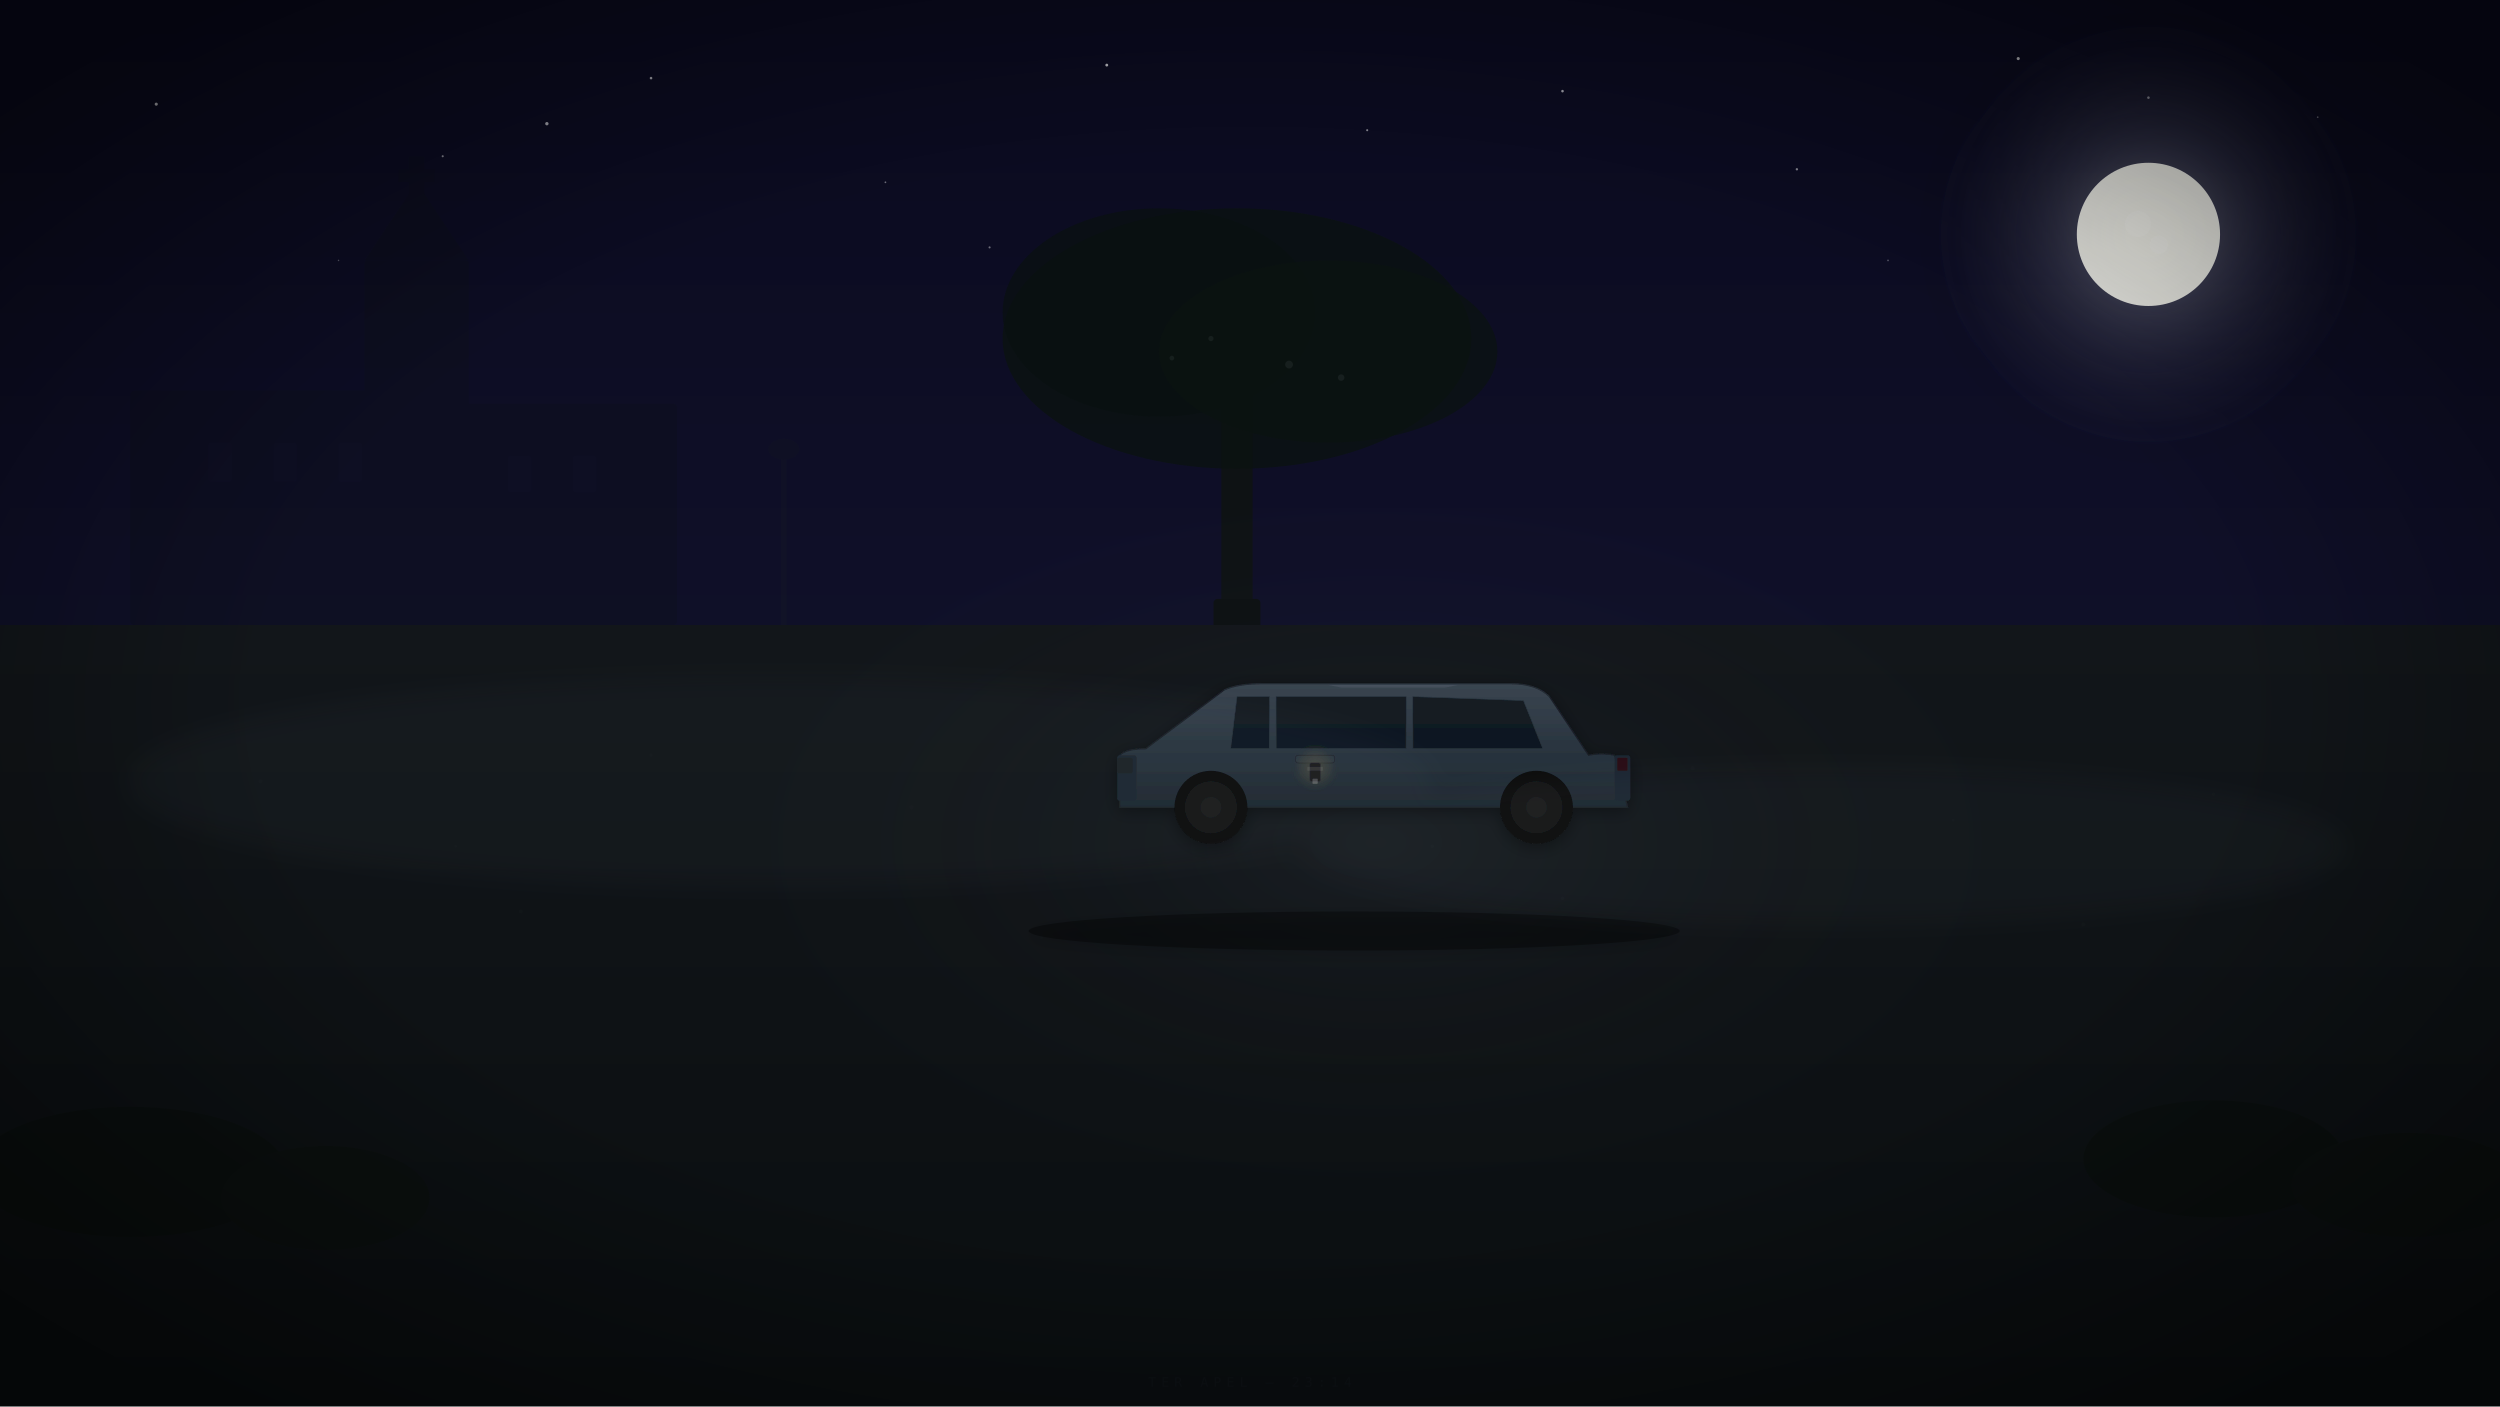
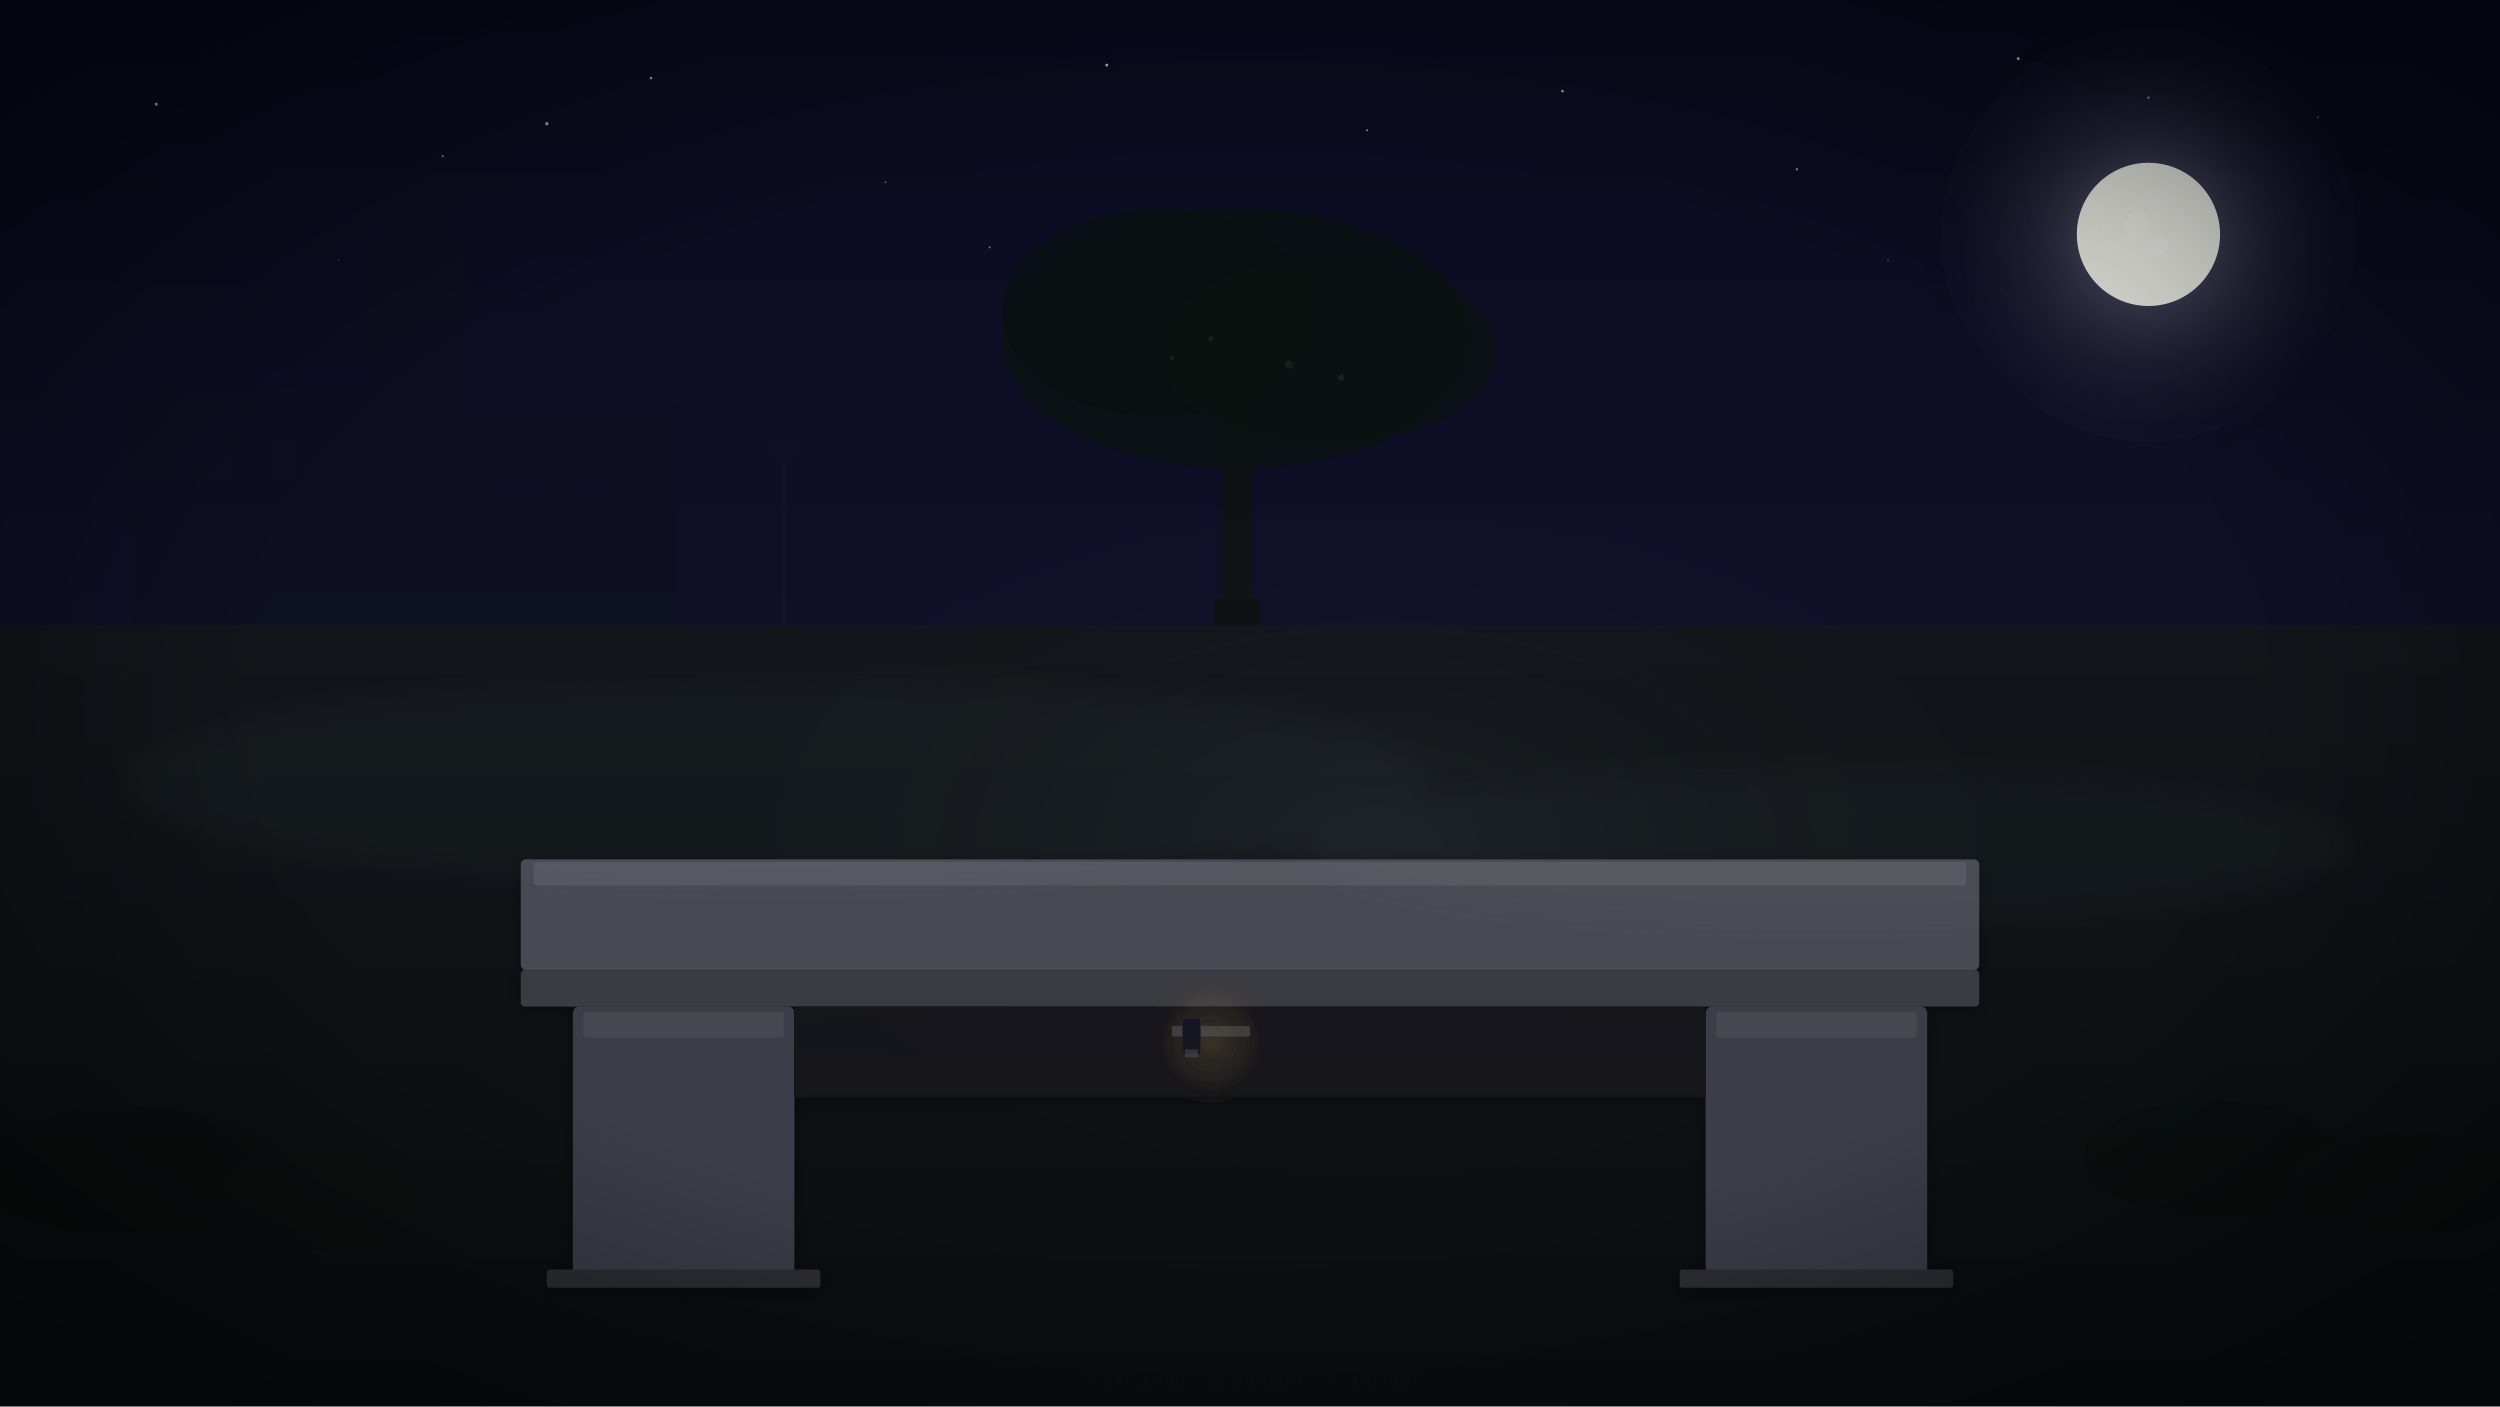
<svg xmlns="http://www.w3.org/2000/svg" viewBox="0 0 1920 1080">
  <defs>
    <linearGradient id="nightSky" x1="0" y1="0" x2="0" y2="1">
      <stop offset="0%" stop-color="#0a0a1e" />
      <stop offset="40%" stop-color="#0f0f28" />
      <stop offset="80%" stop-color="#101825" />
      <stop offset="100%" stop-color="#0a1015" />
    </linearGradient>
    <linearGradient id="ground" x1="0" y1="0" x2="0" y2="1">
      <stop offset="0%" stop-color="#12161a" />
      <stop offset="100%" stop-color="#0a0e10" />
    </linearGradient>
    <radialGradient id="moonPool" cx="55%" cy="60%" r="30%">
      <stop offset="0%" stop-color="rgba(180,190,210,0.06)" />
      <stop offset="100%" stop-color="rgba(0,0,0,0)" />
    </radialGradient>
    <radialGradient id="moonGlow" cx="50%" cy="50%" r="50%">
      <stop offset="0%" stop-color="#fffff0" />
      <stop offset="30%" stop-color="rgba(220,225,240,0.4)" />
      <stop offset="100%" stop-color="rgba(0,0,0,0)" />
    </radialGradient>
    <linearGradient id="volvoBody" x1="0" y1="0" x2="0" y2="1">
      <stop offset="0%" stop-color="#3a4550" />
      <stop offset="50%" stop-color="#2a3540" />
      <stop offset="100%" stop-color="#1e2830" />
    </linearGradient>
    <radialGradient id="usbGlow" cx="50%" cy="50%" r="50%">
      <stop offset="0%" stop-color="rgba(255,220,100,0.15)" />
      <stop offset="60%" stop-color="rgba(255,200,80,0.05)" />
      <stop offset="100%" stop-color="rgba(0,0,0,0)" />
    </radialGradient>
    <radialGradient id="vignette" cx="50%" cy="50%" r="65%">
      <stop offset="0%" stop-color="rgba(0,0,0,0)" />
      <stop offset="60%" stop-color="rgba(0,0,0,0)" />
      <stop offset="100%" stop-color="rgba(0,0,0,0.5)" />
    </radialGradient>
    <filter id="softGlow">
      <feGaussianBlur stdDeviation="8" />
    </filter>
    <filter id="moonBlur">
      <feGaussianBlur stdDeviation="15" />
    </filter>
    <filter id="shadow">
      <feDropShadow dx="0" dy="3" stdDeviation="6" flood-opacity="0.4" />
    </filter>
  </defs>
  <rect width="1920" height="1080" fill="url(#nightSky)" />
  <g fill="#fff">
    <circle cx="120" cy="80" r="1.2" opacity="0.7" />
    <circle cx="340" cy="120" r="0.8" opacity="0.5" />
    <circle cx="500" cy="60" r="1" opacity="0.6" />
    <circle cx="680" cy="140" r="0.7" opacity="0.4" />
    <circle cx="850" cy="50" r="1.1" opacity="0.7" />
    <circle cx="1050" cy="100" r="0.8" opacity="0.5" />
    <circle cx="1200" cy="70" r="1" opacity="0.6" />
    <circle cx="1380" cy="130" r="0.9" opacity="0.5" />
    <circle cx="1550" cy="45" r="1.2" opacity="0.7" />
    <circle cx="1780" cy="90" r="0.7" opacity="0.4" />
    <circle cx="260" cy="200" r="0.6" opacity="0.3" />
    <circle cx="760" cy="190" r="0.8" opacity="0.4" />
    <circle cx="1450" cy="200" r="0.7" opacity="0.3" />
    <circle cx="420" cy="95" r="1.3" opacity="0.6">
      <animate attributeName="opacity" values="0.6;0.2;0.6" dur="3s" repeatCount="indefinite" />
    </circle>
    <circle cx="1650" cy="75" r="1" opacity="0.5">
      <animate attributeName="opacity" values="0.5;0.15;0.5" dur="4s" repeatCount="indefinite" />
    </circle>
  </g>
  <circle cx="1650" cy="180" r="180" fill="url(#moonGlow)" filter="url(#moonBlur)" opacity="0.5" />
  <circle cx="1650" cy="180" r="55" fill="#f8f8f0" opacity="0.9" />
  <circle cx="1642" cy="172" r="10" fill="#eeeeea" opacity="0.5" />
  <circle cx="1658" cy="188" r="7" fill="#eeeeea" opacity="0.4" />
  <g opacity="0.25" fill="#0a0e14">
    <rect x="280" y="200" width="80" height="280" rx="2" />
    <polygon points="280,200 320,140 360,200" />
    <rect x="314" y="120" width="12" height="35" />
    <rect x="306" y="130" width="28" height="10" />
    <rect x="100" y="300" width="200" height="180" rx="3" />
    <rect x="340" y="310" width="180" height="170" rx="3" />
    <rect x="160" y="340" width="18" height="30" rx="2" fill="#1a1a2a" opacity="0.4" />
    <rect x="210" y="340" width="18" height="30" rx="2" fill="#1a1a2a" opacity="0.3" />
    <rect x="260" y="340" width="18" height="30" rx="2" fill="#1a1a2a" opacity="0.4" />
    <rect x="390" y="350" width="18" height="28" rx="2" fill="#1a1a2a" opacity="0.3" />
    <rect x="440" y="350" width="18" height="28" rx="2" fill="#1a1a2a" opacity="0.35" />
  </g>
  <g transform="translate(950, 180)">
    <rect x="-12" y="120" width="24" height="200" fill="#0e1214" />
    <rect x="-18" y="280" width="36" height="40" fill="#0c1012" rx="3" />
    <ellipse cx="0" cy="80" rx="180" ry="100" fill="#0a1210" opacity="0.8" />
    <ellipse cx="-60" cy="60" rx="120" ry="80" fill="#081010" opacity="0.7" />
    <ellipse cx="70" cy="90" rx="130" ry="70" fill="#0a1210" opacity="0.7" />
    <g opacity="0.08">
      <circle cx="40" cy="100" r="3" fill="#b0b8c0" />
      <circle cx="-20" cy="80" r="2" fill="#a8b0b8" />
      <circle cx="80" cy="110" r="2.5" fill="#b0b8c0" />
      <circle cx="-50" cy="95" r="1.8" fill="#a8b0b8" />
    </g>
  </g>
  <rect x="0" y="480" width="1920" height="600" fill="url(#ground)" />
  <g opacity="0.08" fill="#2a3038">
    <circle cx="200" cy="600" r="1.5" />
    <circle cx="350" cy="650" r="1" />
    <circle cx="500" cy="580" r="1.2" />
    <circle cx="700" cy="620" r="1.5" />
    <circle cx="900" cy="600" r="1" />
    <circle cx="1100" cy="650" r="1.3" />
    <circle cx="1300" cy="590" r="1.5" />
    <circle cx="1500" cy="630" r="1" />
    <circle cx="1700" cy="610" r="1.2" />
    <circle cx="400" cy="700" r="1.5" />
    <circle cx="800" cy="720" r="1" />
    <circle cx="1200" cy="690" r="1.3" />
    <circle cx="1600" cy="710" r="1.5" />
  </g>
  <rect width="1920" height="1080" fill="url(#moonPool)" />
-   <g transform="translate(820, 520)" filter="url(#shadow)">
-     <ellipse cx="220" cy="195" rx="250" ry="15" fill="rgba(0,0,0,0.35)" />
-     <path d="M40,100 L40,60 Q45,55 60,55 L120,10 Q130,5 150,5 L340,5 Q360,5 370,15 L400,60 Q410,58 420,60 L430,100 Z" fill="url(#volvoBody)" stroke="#1a2028" stroke-width="1" />
-     <path d="M120,10 Q130,5 150,5 L340,5 Q360,5 370,15" fill="none" stroke="#4a5560" stroke-width="0.5" opacity="0.3" />
-     <path d="M130,15 L155,15 L155,55 L125,55 Z" fill="#0a1218" opacity="0.8" stroke="#2a3540" stroke-width="0.5" />
-     <path d="M160,15 L260,15 L260,55 L160,55 Z" fill="#0a1218" opacity="0.8" stroke="#2a3540" stroke-width="0.5" />
-     <path d="M265,15 L350,18 L365,55 L265,55 Z" fill="#0a1218" opacity="0.8" stroke="#2a3540" stroke-width="0.5" />
-     <path d="M200,6 L300,6 L290,8 L210,8 Z" fill="rgba(180,190,210,0.1)" />
-     <rect x="38" y="60" width="15" height="35" rx="2" fill="#1e2830" />
-     <rect x="38" y="62" width="12" height="12" rx="2" fill="#1a2228" />
-     <rect x="420" y="60" width="12" height="35" rx="2" fill="#1e2830" />
-     <rect x="422" y="62" width="8" height="10" rx="1" fill="#2a1015" />
-     <circle cx="110" cy="100" r="28" fill="#0a0c0e" />
-     <circle cx="110" cy="100" r="20" fill="#141618" />
-     <circle cx="110" cy="100" r="8" fill="#1a1c1e" />
-     <circle cx="360" cy="100" r="28" fill="#0a0c0e" />
-     <circle cx="360" cy="100" r="20" fill="#141618" />
-     <circle cx="360" cy="100" r="8" fill="#1a1c1e" />
-     <rect x="175" y="60" width="30" height="6" rx="2" fill="#2a3540" stroke="#1a2028" stroke-width="0.5" />
-     <g transform="translate(190, 66)">
-       <circle cx="0" cy="4" r="20" fill="url(#usbGlow)">
-         <animate attributeName="r" values="18;22;18" dur="3s" repeatCount="indefinite" />
+   <g transform="translate(400, 620)" filter="url(#shadow)">
+     <ellipse cx="560" cy="175" rx="520" ry="18" fill="rgba(0,0,0,0.4)" />
+     <rect x="0" y="40" width="1120" height="85" rx="4" fill="#4a4a52" />
+     <rect x="10" y="42" width="1100" height="18" rx="2" fill="#5e5e68" opacity="0.6" />
+     <rect x="0" y="125" width="1120" height="28" rx="3" fill="#3a3a42" />
+     <rect x="40" y="153" width="170" height="210" rx="5" fill="#3e3e48" />
+     <rect x="48" y="157" width="154" height="20" rx="2" fill="#504e58" opacity="0.5" />
+     <rect x="910" y="153" width="170" height="210" rx="5" fill="#3e3e48" />
+     <rect x="918" y="157" width="154" height="20" rx="2" fill="#504e58" opacity="0.5" />
+     <rect x="20" y="355" width="210" height="14" rx="2" fill="#2e2e36" />
+     <rect x="890" y="355" width="210" height="14" rx="2" fill="#2e2e36" />
+     <rect x="210" y="153" width="700" height="70" fill="#14141c" opacity="0.9" rx="2" />
+     <g transform="translate(500, 160)">
+       <circle cx="30" cy="20" r="55" fill="url(#usbGlow)">
+         <animate attributeName="r" values="50;65;50" dur="4s" repeatCount="indefinite" />
      </circle>
-       <rect x="-4" y="0" width="8" height="14" rx="1" fill="#1a1a1e" stroke="#2a2a30" stroke-width="0.5" />
-       <rect x="-2" y="12" width="4" height="4" rx="0.5" fill="#c0c0c0" opacity="0.3" />
-       <rect x="-6" y="3" width="12" height="3" rx="0.5" fill="#888" opacity="0.2" />
+       <rect x="0" y="8" width="60" height="8" rx="1" fill="#787878" opacity="0.35" />
+       <rect x="8" y="2" width="14" height="28" rx="1.5" fill="#181820" stroke="#2a2a32" stroke-width="0.5" />
+       <rect x="10" y="26" width="10" height="6" rx="0.5" fill="#a0a0a8" opacity="0.2" />
    </g>
  </g>
  <g opacity="0.5">
    <ellipse cx="100" cy="900" rx="120" ry="50" fill="#080e0a" />
    <ellipse cx="250" cy="920" rx="80" ry="40" fill="#0a100c" />
    <ellipse cx="1700" cy="890" rx="100" ry="45" fill="#080e0a" />
    <ellipse cx="1850" cy="910" rx="90" ry="40" fill="#0a100c" />
  </g>
  <g transform="translate(600, 350)" opacity="0.2">
    <rect x="0" y="0" width="4" height="130" fill="#1a1e22" />
    <ellipse cx="2" cy="-5" rx="12" ry="8" fill="#141820" />
  </g>
  <g opacity="0.04" filter="url(#softGlow)">
    <ellipse cx="600" cy="600" rx="500" ry="80" fill="#8090a0" />
    <ellipse cx="1400" cy="650" rx="400" ry="60" fill="#8090a0">
      <animate attributeName="cx" values="1400;1500;1400" dur="30s" repeatCount="indefinite" />
    </ellipse>
  </g>
  <rect width="1920" height="1080" fill="url(#vignette)" />
-   <text x="960" y="1065" text-anchor="middle" font-family="monospace" font-size="10" fill="#1a2028" opacity="0.15" letter-spacing="4">TER APEL — 23:14</text>
+   <text x="960" y="1065" text-anchor="middle" font-family="monospace" font-size="10" fill="#1a2028" opacity="0.15" letter-spacing="4">TER APEL KLOOSTER — 23:03</text>
</svg>
